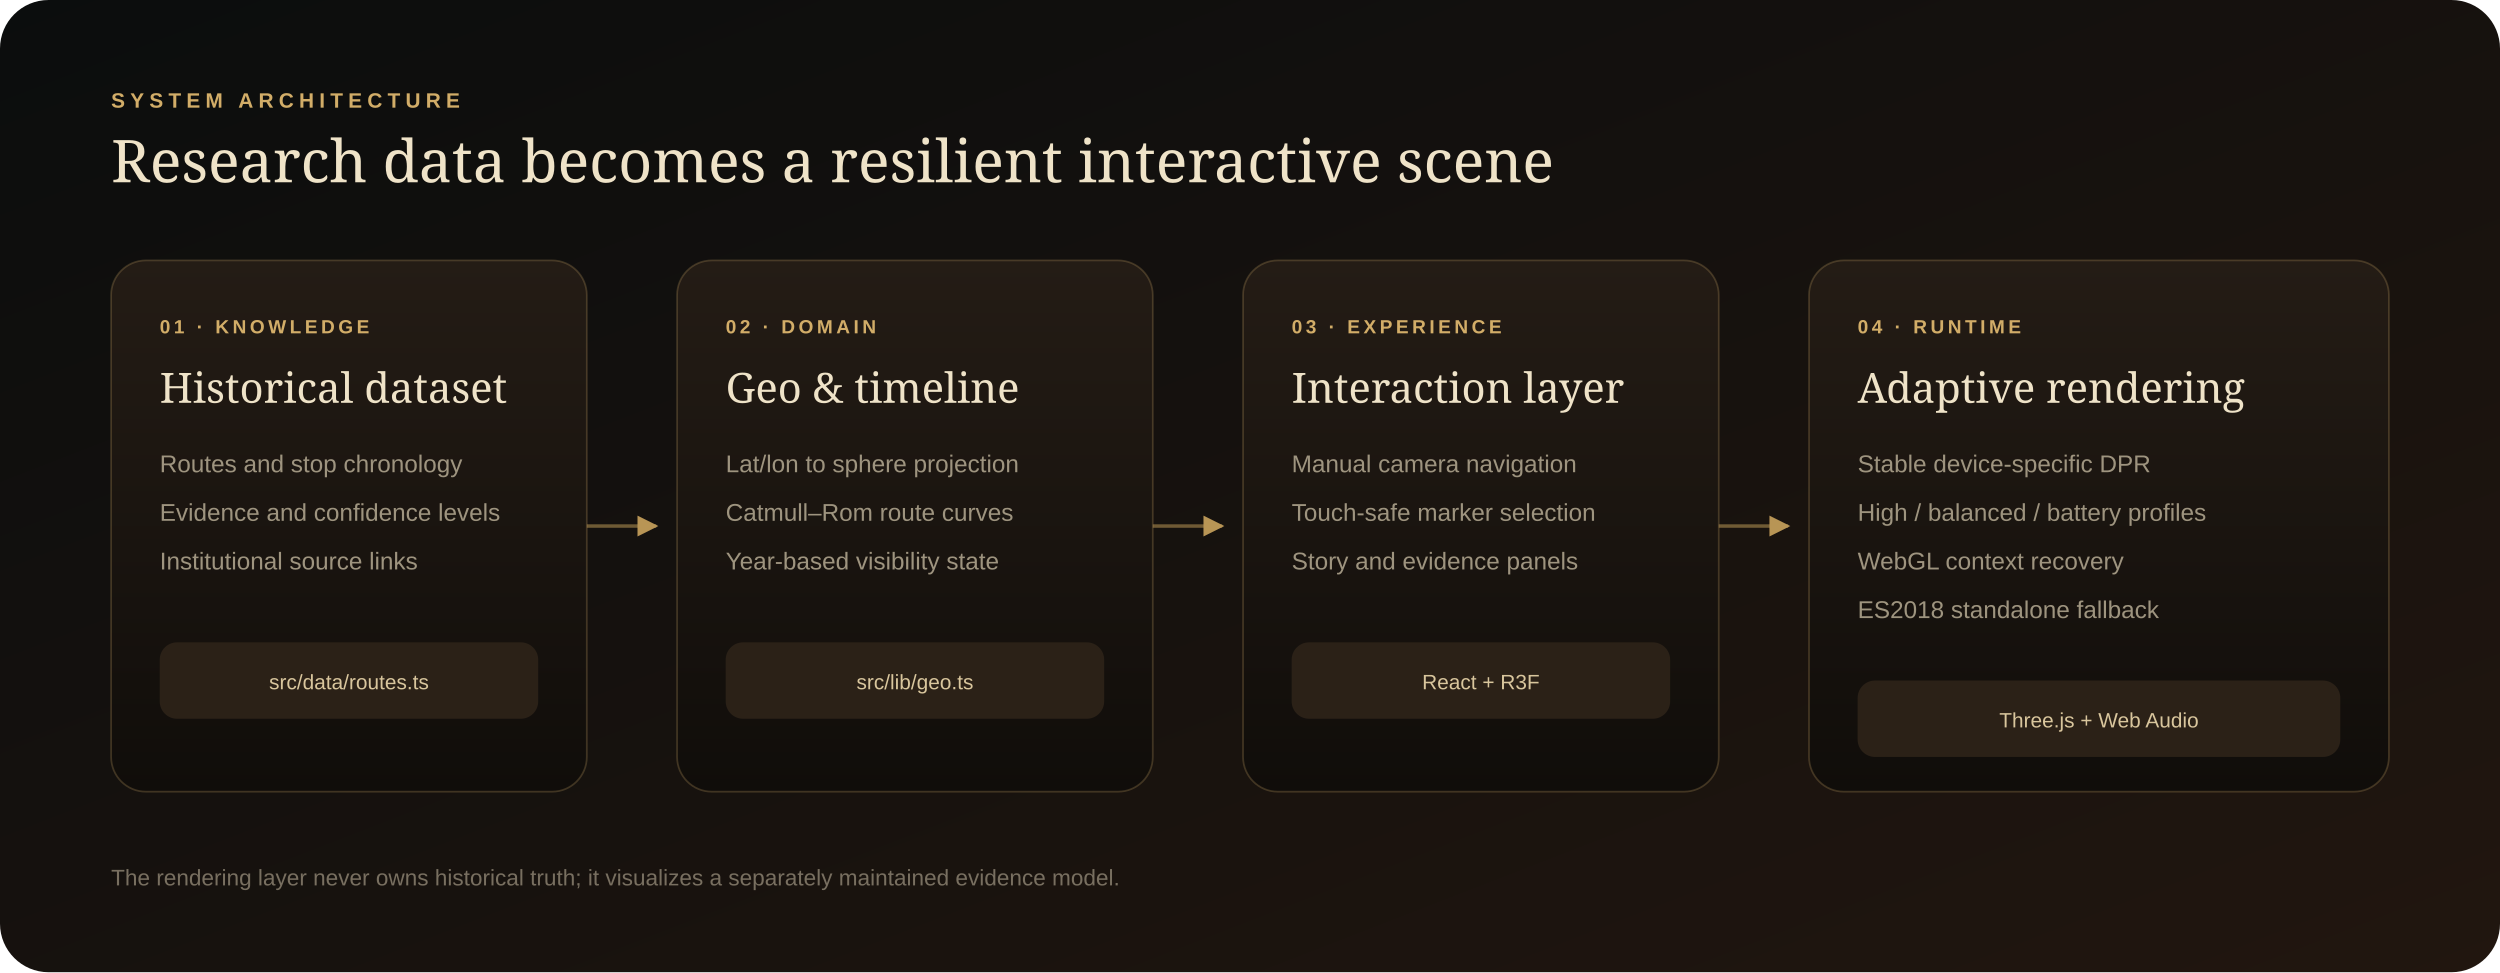
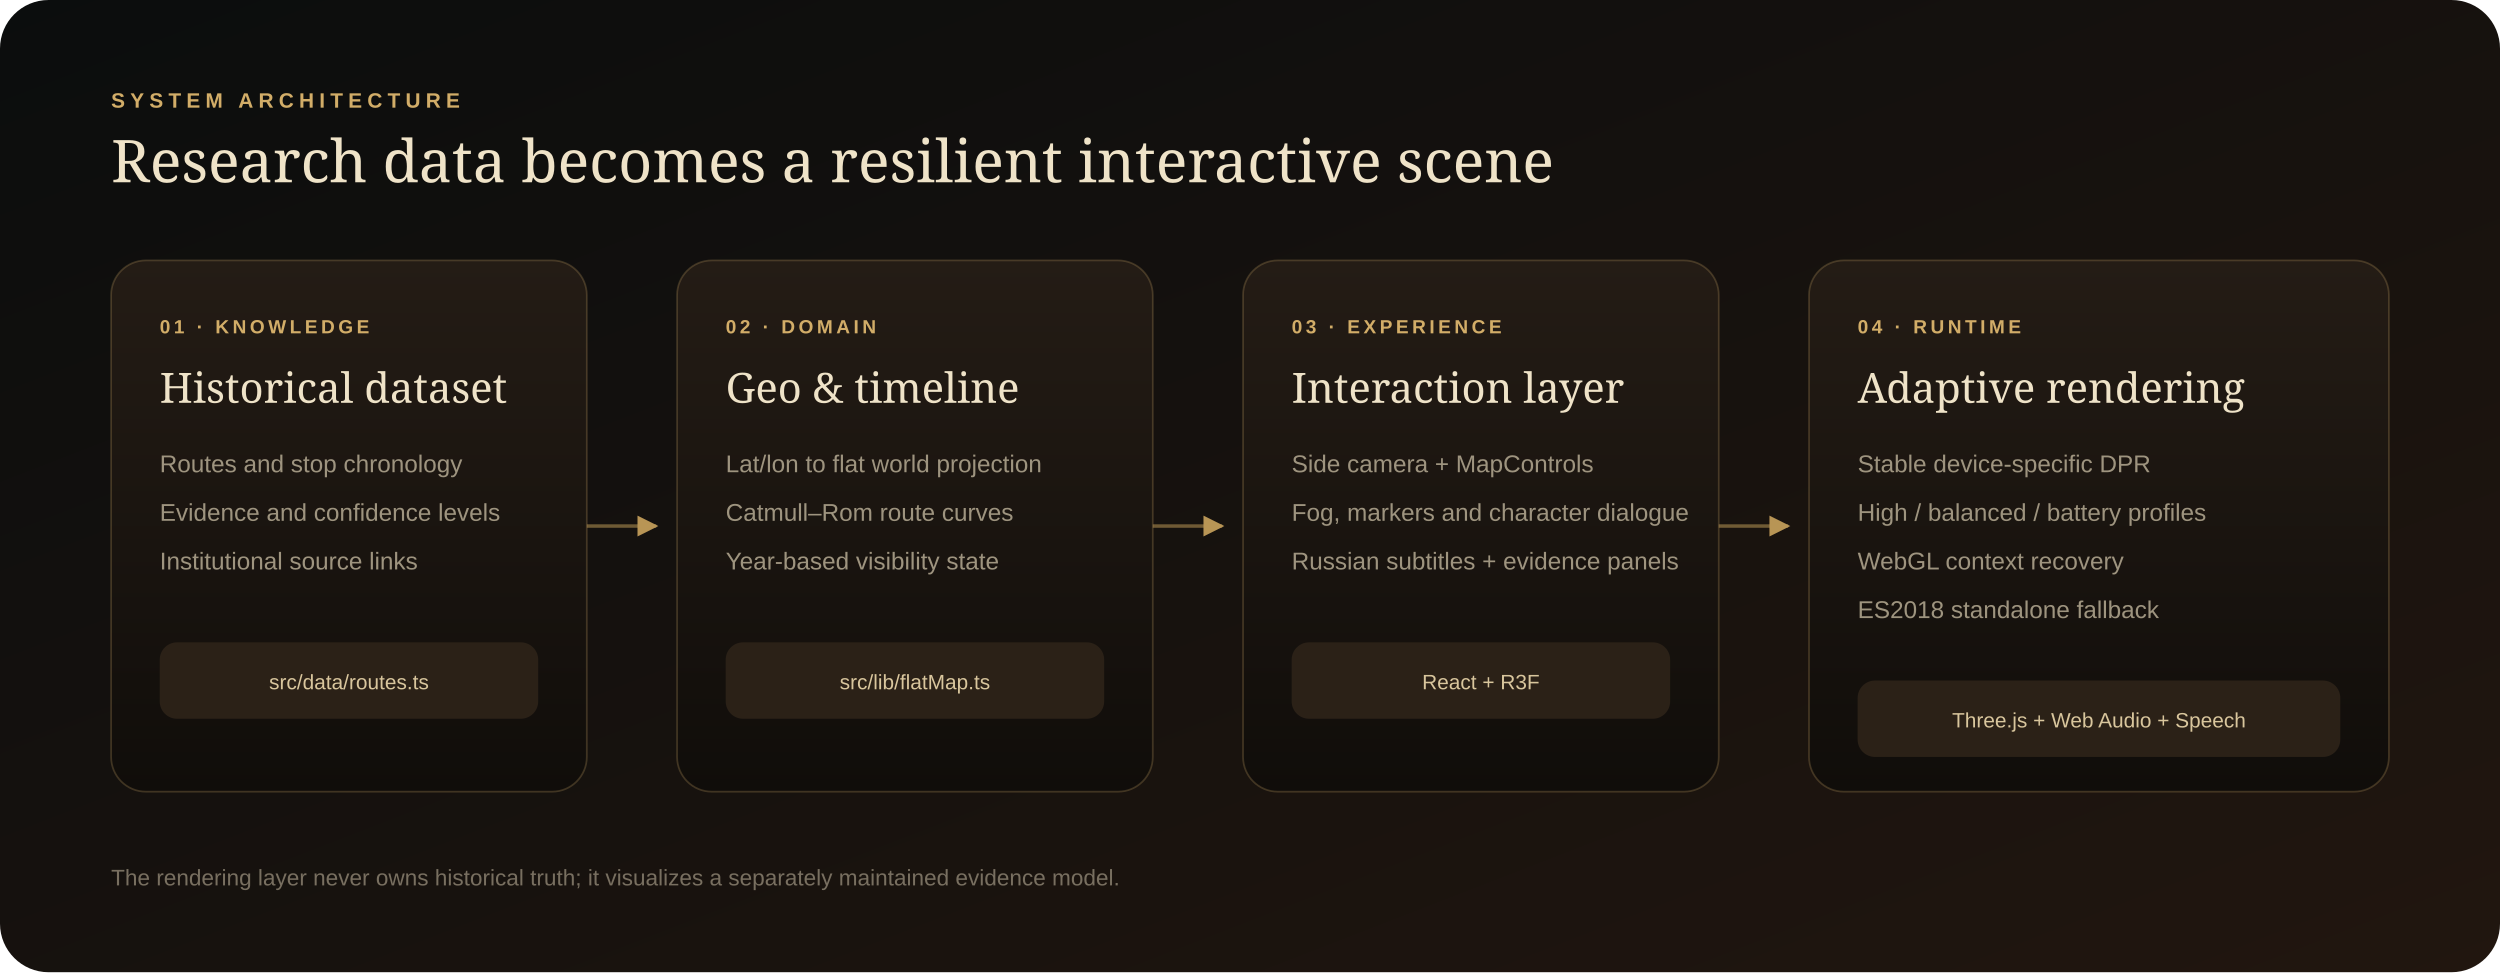
<svg xmlns="http://www.w3.org/2000/svg" width="1440" height="560" viewBox="0 0 1440 560" role="img" aria-labelledby="title desc">
  <defs>
    <linearGradient id="bg" x1="0" y1="0" x2="1" y2="1">
      <stop stop-color="#0b0d0d" />
      <stop offset="1" stop-color="#21160f" />
    </linearGradient>
    <linearGradient id="box" x1="0" y1="0" x2="0" y2="1">
      <stop stop-color="#241c15" />
      <stop offset="1" stop-color="#100d0a" />
    </linearGradient>
    <marker id="arrow" viewBox="0 0 10 10" refX="9" refY="5" markerWidth="6" markerHeight="6" orient="auto-start-reverse">
      <path d="M0 0l10 5-10 5z" fill="#b89555" />
    </marker>
  </defs>
  <rect width="1440" height="560" rx="28" fill="url(#bg)" />
  <text x="64" y="62" fill="#d2ad68" font-family="Arial" font-size="12" font-weight="700" letter-spacing="3">SYSTEM ARCHITECTURE</text>
  <text x="64" y="105" fill="#efe3c8" font-family="Georgia" font-size="34">Research data becomes a resilient interactive scene</text>
  <g font-family="Arial">
    <g transform="translate(64 150)">
      <rect width="274" height="306" rx="20" fill="url(#box)" stroke="#d2ad68" stroke-opacity=".24" />
      <text x="28" y="42" fill="#d2ad68" font-size="11" font-weight="700" letter-spacing="2">01 · KNOWLEDGE</text>
      <text x="28" y="82" fill="#efe3c8" font-family="Georgia" font-size="24">Historical dataset</text>
      <text x="28" y="122" fill="#9e947f" font-size="14">Routes and stop chronology</text>
      <text x="28" y="150" fill="#9e947f" font-size="14">Evidence and confidence levels</text>
      <text x="28" y="178" fill="#9e947f" font-size="14">Institutional source links</text>
      <rect x="28" y="220" width="218" height="44" rx="10" fill="#2b2117" />
      <text x="137" y="247" text-anchor="middle" fill="#d9c69d" font-size="12">src/data/routes.ts</text>
    </g>
    <g transform="translate(390 150)">
      <rect width="274" height="306" rx="20" fill="url(#box)" stroke="#d2ad68" stroke-opacity=".24" />
      <text x="28" y="42" fill="#d2ad68" font-size="11" font-weight="700" letter-spacing="2">02 · DOMAIN</text>
      <text x="28" y="82" fill="#efe3c8" font-family="Georgia" font-size="24">Geo &amp; timeline</text>
-       <text x="28" y="122" fill="#9e947f" font-size="14">Lat/lon to sphere projection</text>
+       <text x="28" y="122" fill="#9e947f" font-size="14">Lat/lon to flat world projection</text>
      <text x="28" y="150" fill="#9e947f" font-size="14">Catmull–Rom route curves</text>
      <text x="28" y="178" fill="#9e947f" font-size="14">Year-based visibility state</text>
      <rect x="28" y="220" width="218" height="44" rx="10" fill="#2b2117" />
-       <text x="137" y="247" text-anchor="middle" fill="#d9c69d" font-size="12">src/lib/geo.ts</text>
+       <text x="137" y="247" text-anchor="middle" fill="#d9c69d" font-size="12">src/lib/flatMap.ts</text>
    </g>
    <g transform="translate(716 150)">
      <rect width="274" height="306" rx="20" fill="url(#box)" stroke="#d2ad68" stroke-opacity=".24" />
      <text x="28" y="42" fill="#d2ad68" font-size="11" font-weight="700" letter-spacing="2">03 · EXPERIENCE</text>
      <text x="28" y="82" fill="#efe3c8" font-family="Georgia" font-size="24">Interaction layer</text>
-       <text x="28" y="122" fill="#9e947f" font-size="14">Manual camera navigation</text>
-       <text x="28" y="150" fill="#9e947f" font-size="14">Touch-safe marker selection</text>
-       <text x="28" y="178" fill="#9e947f" font-size="14">Story and evidence panels</text>
+       <text x="28" y="122" fill="#9e947f" font-size="14">Side camera + MapControls</text>
+       <text x="28" y="150" fill="#9e947f" font-size="14">Fog, markers and character dialogue</text>
+       <text x="28" y="178" fill="#9e947f" font-size="14">Russian subtitles + evidence panels</text>
      <rect x="28" y="220" width="218" height="44" rx="10" fill="#2b2117" />
      <text x="137" y="247" text-anchor="middle" fill="#d9c69d" font-size="12">React + R3F</text>
    </g>
    <g transform="translate(1042 150)">
      <rect width="334" height="306" rx="20" fill="url(#box)" stroke="#d2ad68" stroke-opacity=".24" />
      <text x="28" y="42" fill="#d2ad68" font-size="11" font-weight="700" letter-spacing="2">04 · RUNTIME</text>
      <text x="28" y="82" fill="#efe3c8" font-family="Georgia" font-size="24">Adaptive rendering</text>
      <text x="28" y="122" fill="#9e947f" font-size="14">Stable device-specific DPR</text>
      <text x="28" y="150" fill="#9e947f" font-size="14">High / balanced / battery profiles</text>
      <text x="28" y="178" fill="#9e947f" font-size="14">WebGL context recovery</text>
      <text x="28" y="206" fill="#9e947f" font-size="14">ES2018 standalone fallback</text>
      <rect x="28" y="242" width="278" height="44" rx="10" fill="#2b2117" />
-       <text x="167" y="269" text-anchor="middle" fill="#d9c69d" font-size="12">Three.js + Web Audio</text>
+       <text x="167" y="269" text-anchor="middle" fill="#d9c69d" font-size="12">Three.js + Web Audio + Speech</text>
    </g>
  </g>
  <g fill="none" stroke="#b89555" stroke-opacity=".55" stroke-width="2" marker-end="url(#arrow)">
    <path d="M338 303h40" />
    <path d="M664 303h40" />
    <path d="M990 303h40" />
  </g>
  <text x="64" y="510" fill="#786f60" font-family="Arial" font-size="13">The rendering layer never owns historical truth; it visualizes a separately maintained evidence model.</text>
</svg>
